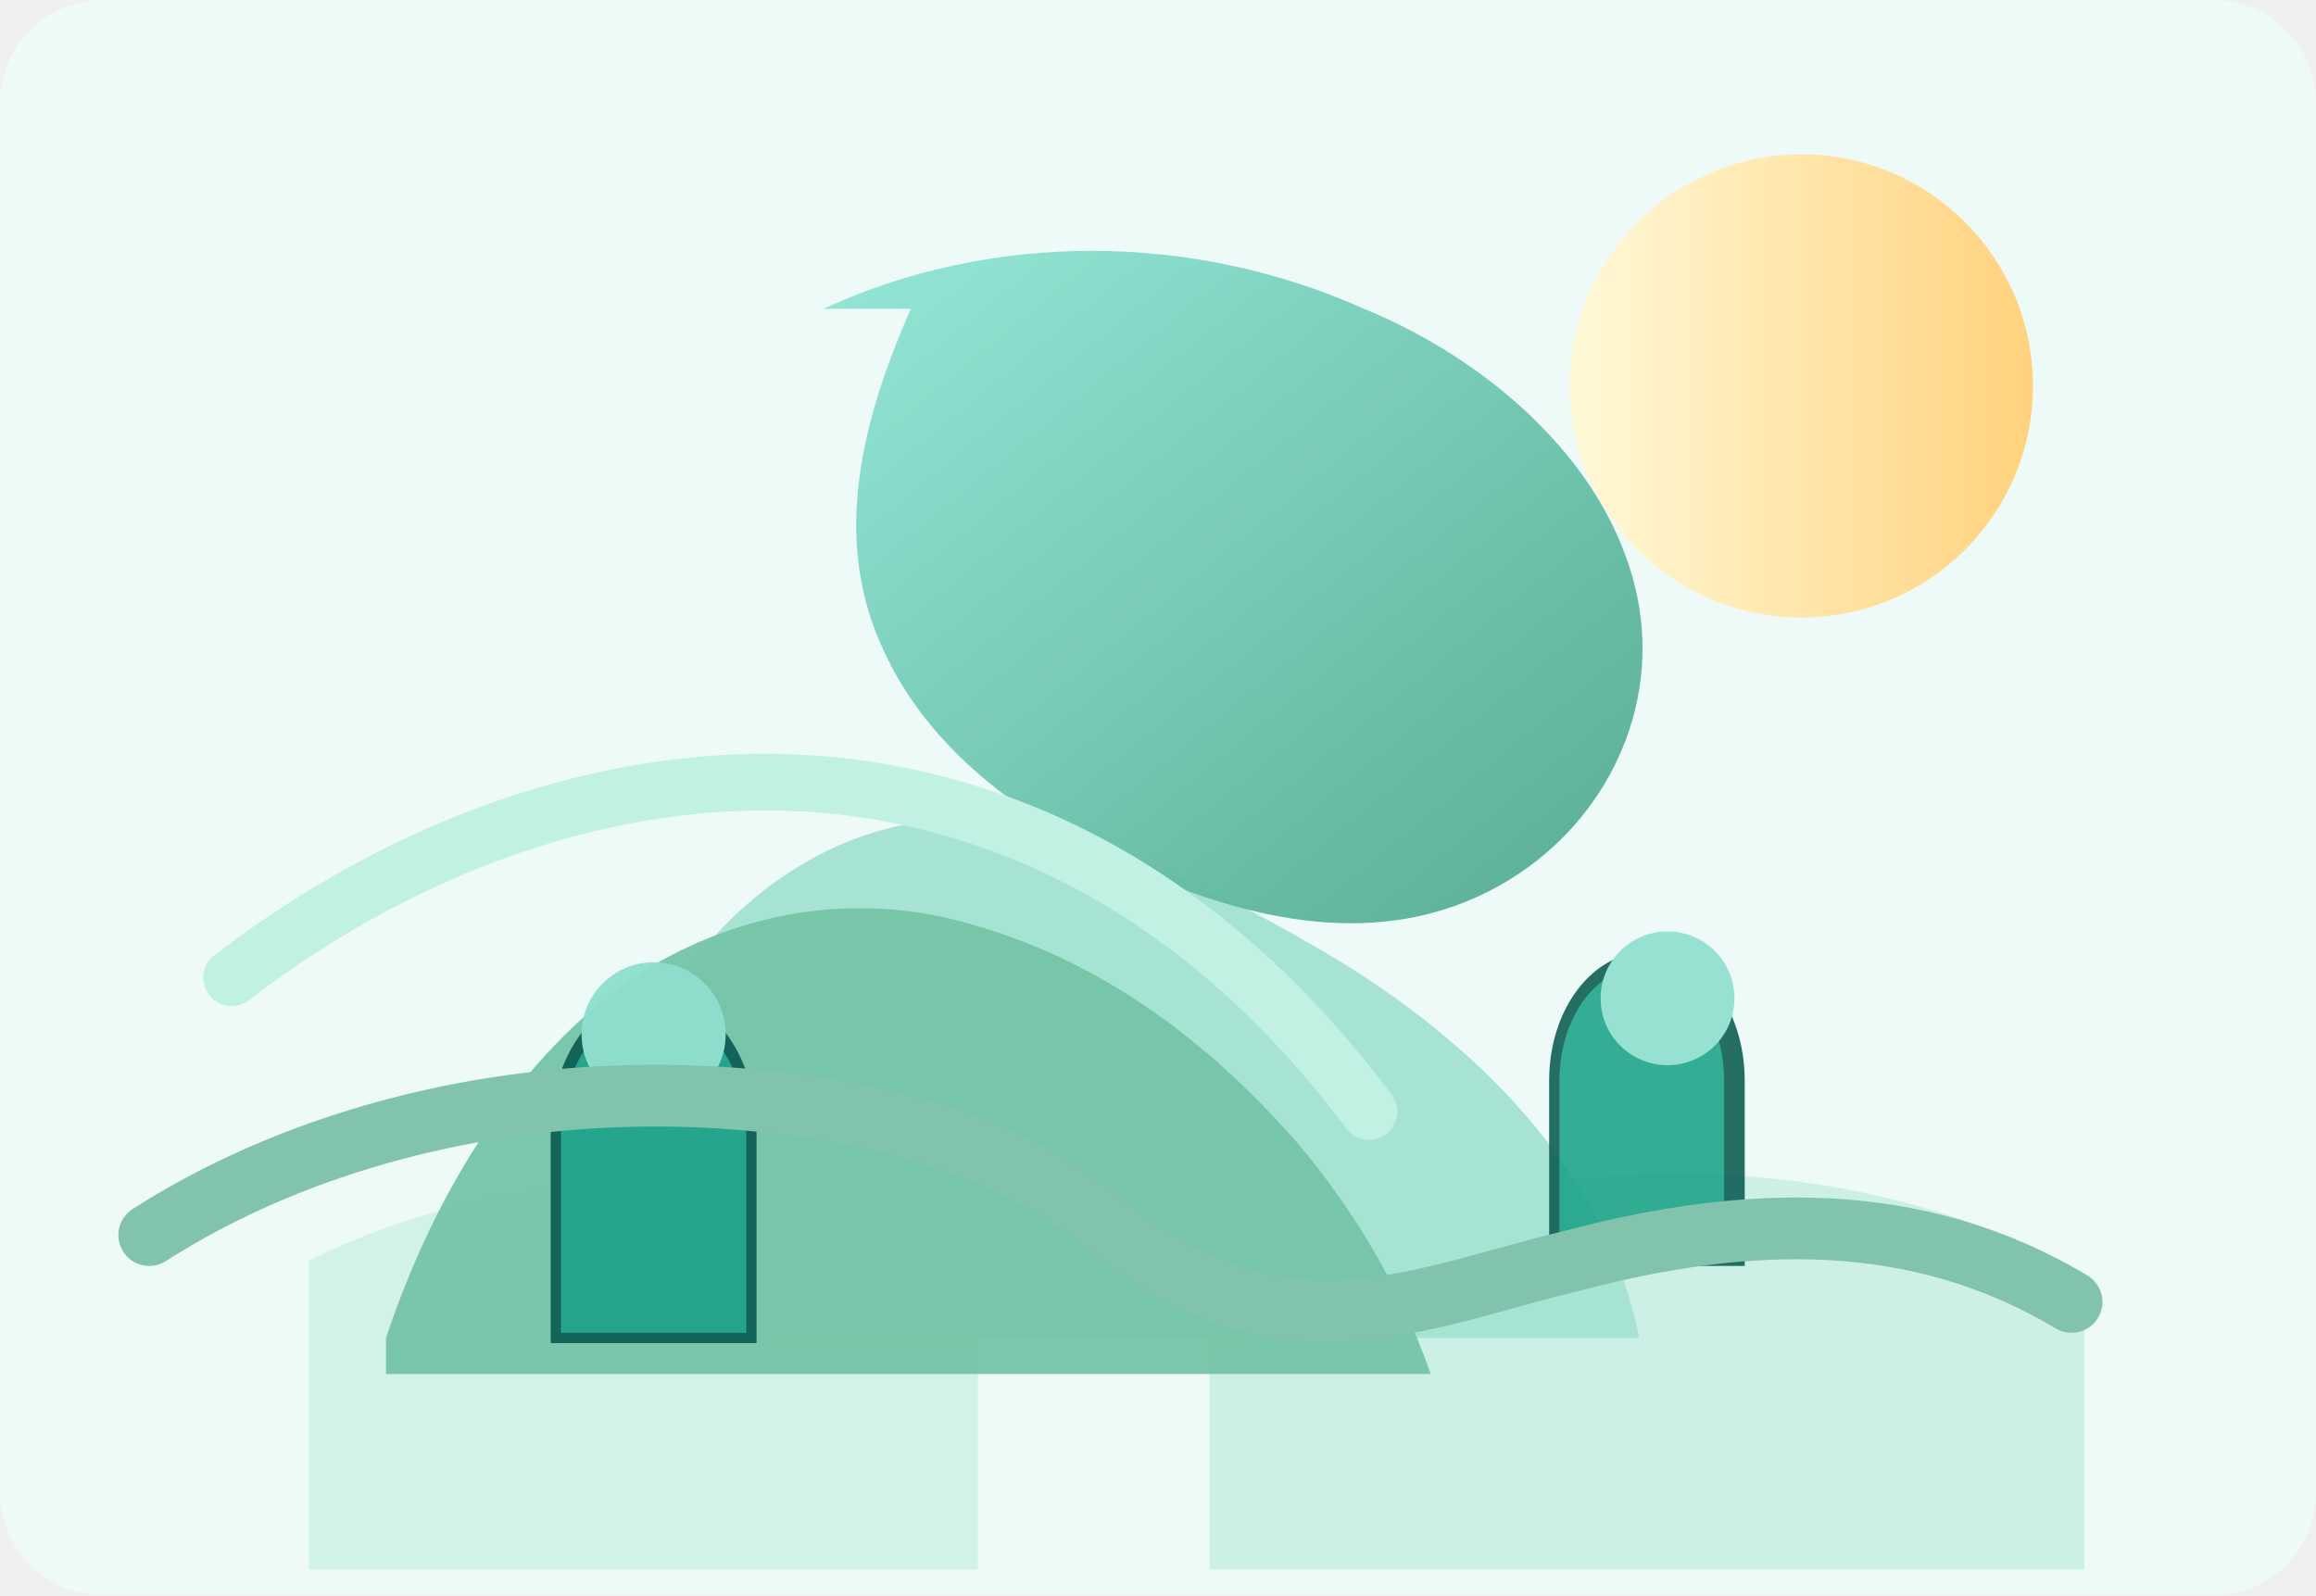
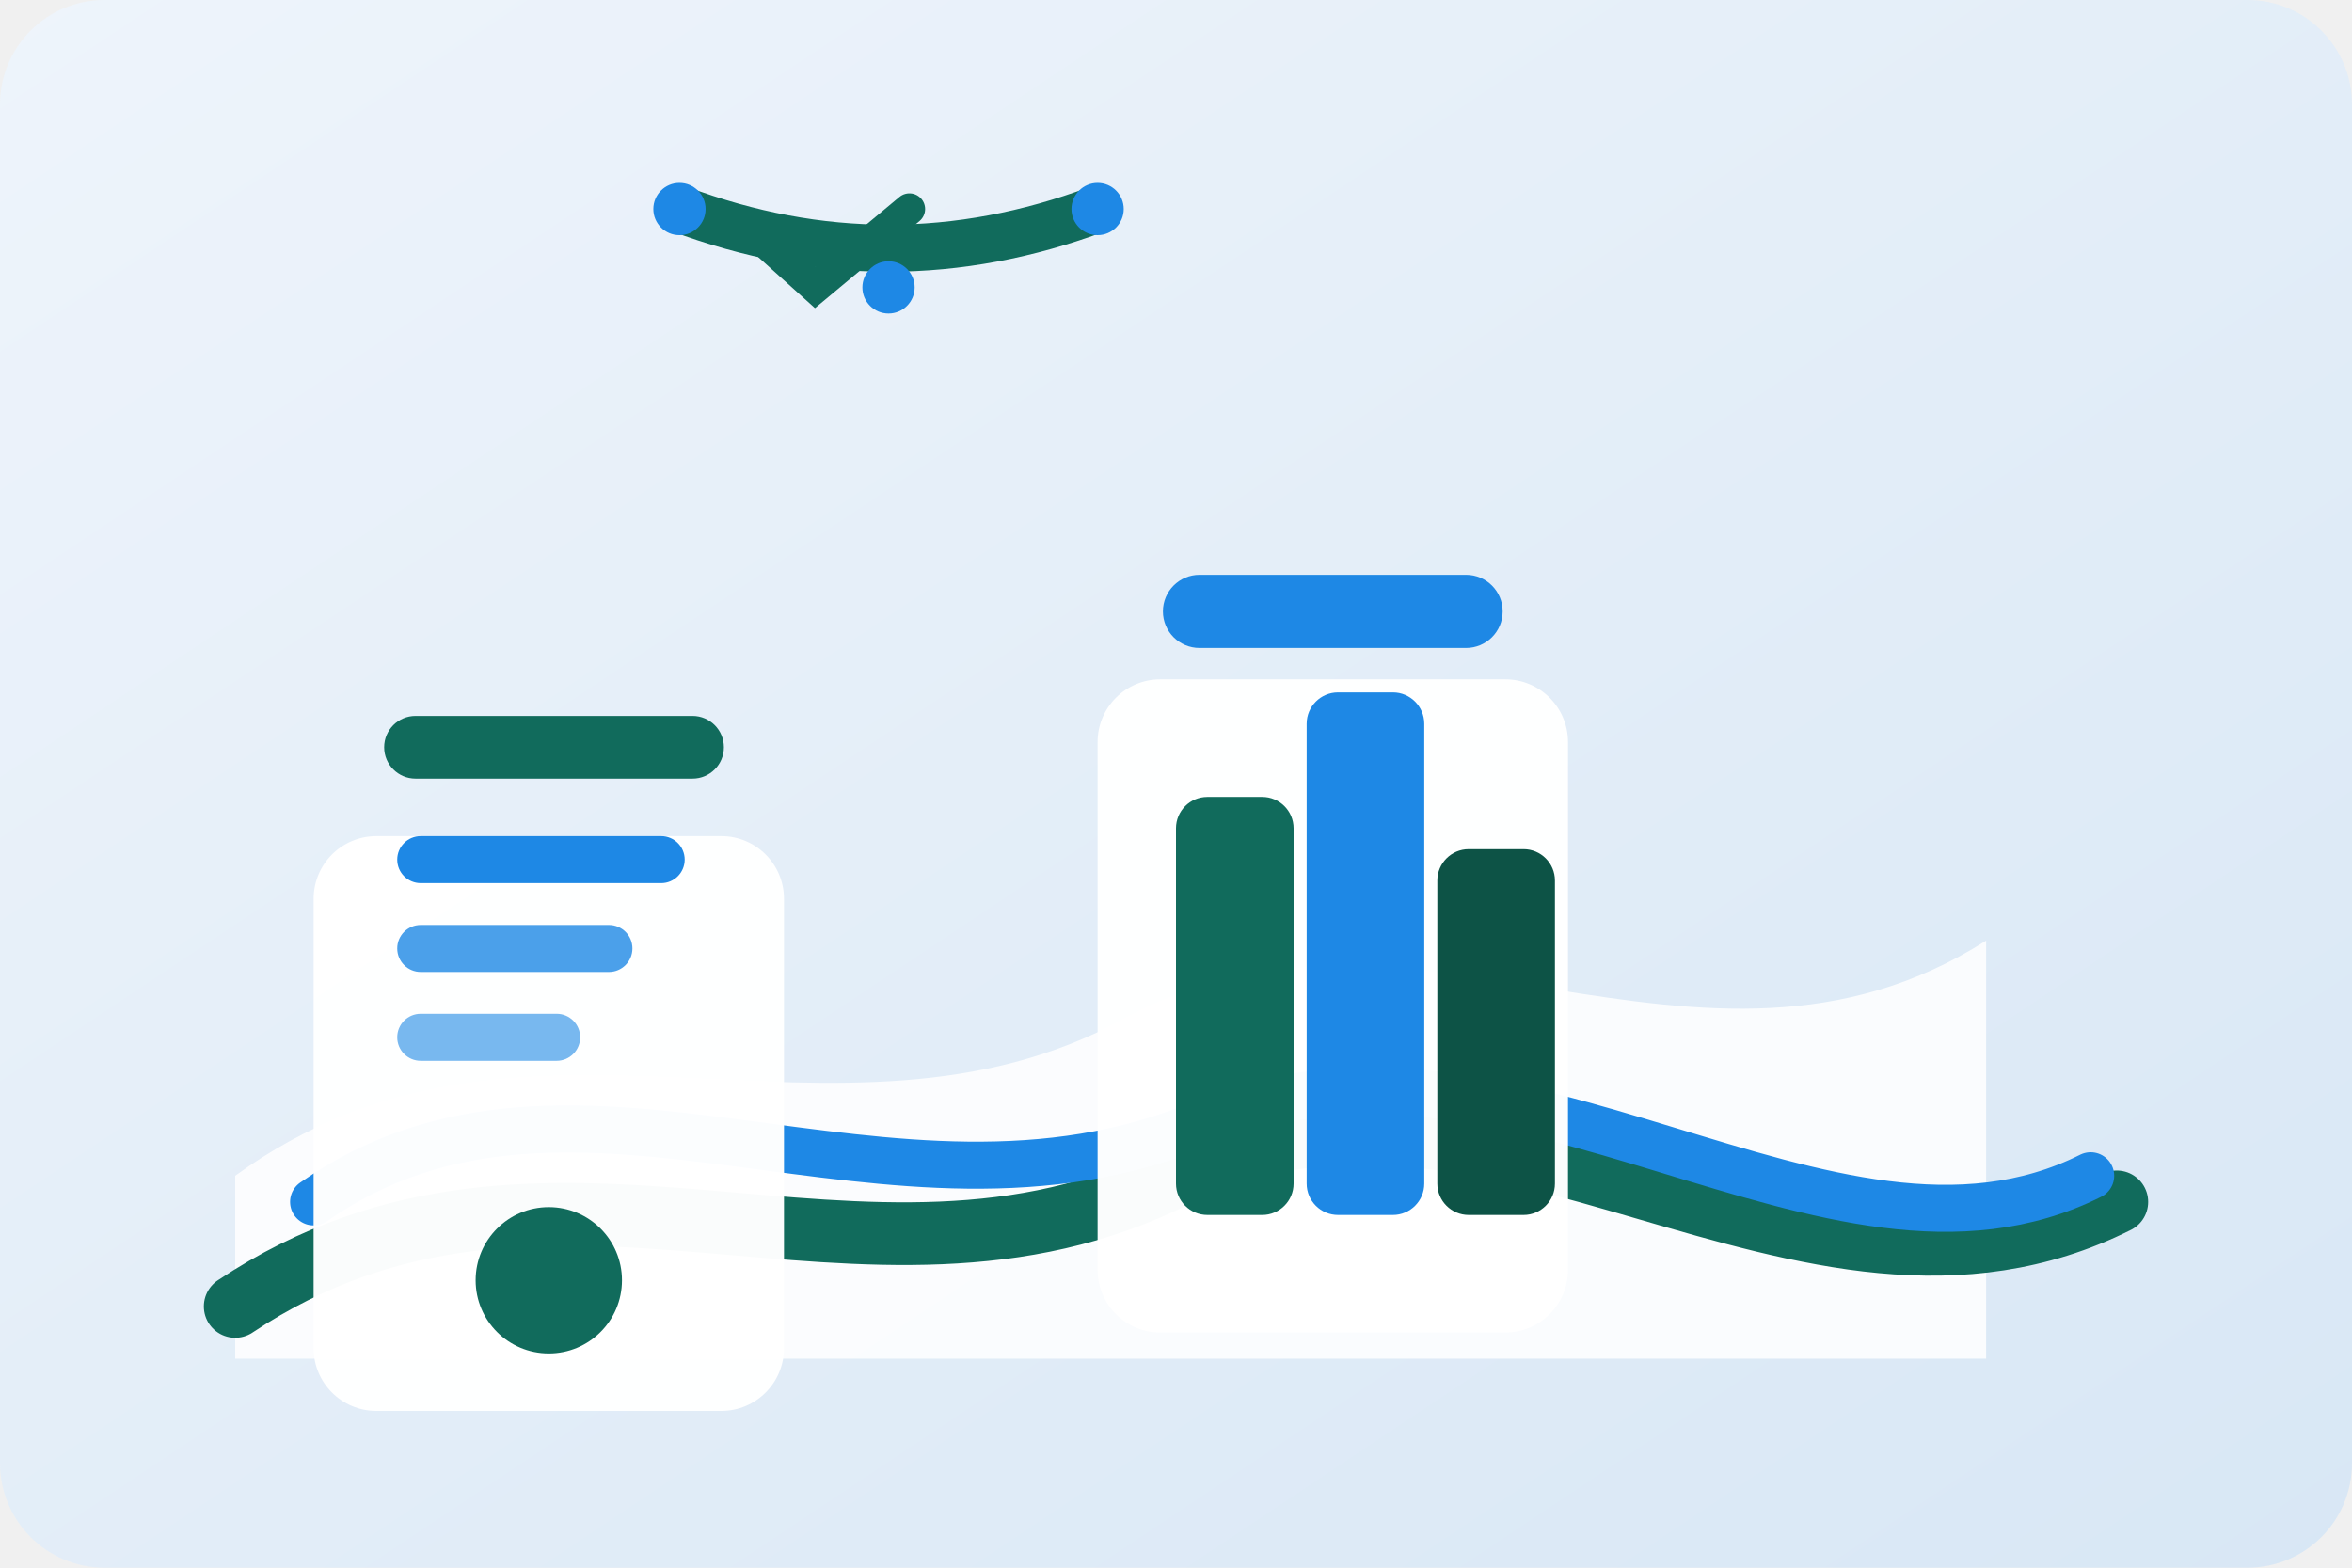
- <svg xmlns="http://www.w3.org/2000/svg" viewBox="0 0 900 620" preserveAspectRatio="xMidYMid meet">
+ <svg xmlns="http://www.w3.org/2000/svg" viewBox="0 0 900 600">
  <defs>
-     <linearGradient id="g1" x1="0" y1="0" x2="1" y2="1">
-       <stop offset="0%" stop-color="#91e6d7" />
-       <stop offset="100%" stop-color="#50a88c" />
+     <linearGradient id="bg" x1="0" x2="1" y1="0" y2="1">
+       <stop offset="0%" stop-color="#eef4fb" />
+       <stop offset="100%" stop-color="#d8e7f5" />
    </linearGradient>
-     <linearGradient id="g2" x1="0" y1="0" x2="1" y2="0">
-       <stop offset="0%" stop-color="#fff9d8" />
-       <stop offset="100%" stop-color="#ffd27d" />
+     <linearGradient id="field" x1="0" x2="1" y1="0" y2="1">
+       <stop offset="0%" stop-color="#1e88e5" />
+       <stop offset="100%" stop-color="#116b5c" />
    </linearGradient>
  </defs>
-   <rect width="900" height="620" rx="40" fill="#eefaf8" />
-   <circle cx="700" cy="150" r="90" fill="url(#g2)" />
-   <path d="M120 490c80-40 180-40 260 0v120H120V490Z" fill="#d2f1e8" />
-   <path d="M470 500c110-55 240-60 340-5v115H470V500Z" fill="#cdf0e6" />
-   <path d="M230 460c18-80 68-130 124-140 50-9 118 24 169 55 56 35 102 84 114 145H230Z" fill="#a7e3d3" />
-   <path d="M150 520c20-60 53-110 96-140 38-25 86-35 134-20 48 14 89 44 124 84 22 26 40 56 52 90H150Z" fill="#76c4a7" opacity="0.95" />
-   <g opacity="0.95">
-     <path d="M214 440c0-30 18-54 40-54s40 24 40 54v82H214V440Z" fill="#0f5e54" />
-     <path d="M218 440c0-26 16-48 36-48s36 22 36 48v78H218V440Z" fill="#1fa48a" />
-     <circle cx="254" cy="402" r="28" fill="#8ddece" />
+   <rect width="900" height="600" rx="40" fill="url(#bg)" />
+   <path d="M90 450 C200 370 320 450 430 390 C540 330 650 430 760 360 L760 520 H90 Z" fill="#fff" opacity="0.85" />
+   <path d="M90 500 C210 420 330 510 450 450 C570 390 690 520 810 460" fill="none" stroke="#116b5c" stroke-width="24" stroke-linecap="round" />
+   <path d="M120 460 C220 390 340 480 460 430 C580 380 700 500 800 450" fill="none" stroke="#1e88e5" stroke-width="18" stroke-linecap="round" />
+   <g transform="translate(120 170)">
+     <rect x="0" y="150" width="180" height="220" rx="24" fill="#fff" opacity="0.98" />
+     <rect x="27" y="104" width="130" height="24" rx="12" fill="#116b5c" />
+     <rect x="32" y="150" width="110" height="18" rx="9" fill="#1e88e5" />
+     <rect x="32" y="184" width="90" height="18" rx="9" fill="#1e88e5" opacity="0.8" />
+     <rect x="32" y="218" width="70" height="18" rx="9" fill="#1e88e5" opacity="0.6" />
+     <circle cx="90" cy="320" r="28" fill="#116b5c" />
  </g>
-   <g opacity="0.9">
-     <path d="M602 420c0-28 17-50 38-50s38 22 38 50v72H602V420Z" fill="#0f5e54" />
-     <path d="M606 420c0-24 14-44 32-44s32 20 32 44v64H606V420Z" fill="#1fa48a" />
-     <circle cx="648" cy="388" r="26" fill="#8ddece" />
+   <g transform="translate(420 140)">
+     <rect x="0" y="120" width="180" height="250" rx="24" fill="#fff" opacity="0.98" />
+     <rect x="25" y="80" width="130" height="28" rx="14" fill="#1e88e5" />
+     <rect x="30" y="165" width="45" height="160" rx="12" fill="#116b5c" />
+     <rect x="80" y="125" width="45" height="200" rx="12" fill="#1e88e5" />
+     <rect x="130" y="185" width="45" height="140" rx="12" fill="#0d5346" />
  </g>
-   <path d="M320 120c65-30 143-30 210 0 49 20 98 62 107 116 7 43-15 86-54 108-46 26-98 14-144-7-43-19-79-47-96-85-16-35-14-76 11-132Z" fill="url(#g1)" opacity="0.95" />
-   <path d="M58 480c75-48 182-68 287-44 30 7 60 20 85 40 68 56 122 28 181 14 68-18 134-20 194 16" fill="none" stroke="#82c3ad" stroke-width="24" stroke-linecap="round" />
-   <path d="M90 380c78-60 178-92 272-68 68 17 125 60 170 120" fill="none" stroke="#c0f1e2" stroke-width="22" stroke-linecap="round" />
+   <g transform="translate(260 80)">
+     <path d="M0 0 Q80 30 160 0" fill="none" stroke="#116b5c" stroke-width="18" stroke-linecap="round" />
+     <path d="M32 12 L52 30 L88 0" fill="none" stroke="#116b5c" stroke-width="12" stroke-linecap="round" />
+     <circle cx="0" cy="0" r="10" fill="#1e88e5" />
+     <circle cx="80" cy="30" r="10" fill="#1e88e5" />
+     <circle cx="160" cy="0" r="10" fill="#1e88e5" />
+   </g>
</svg>
